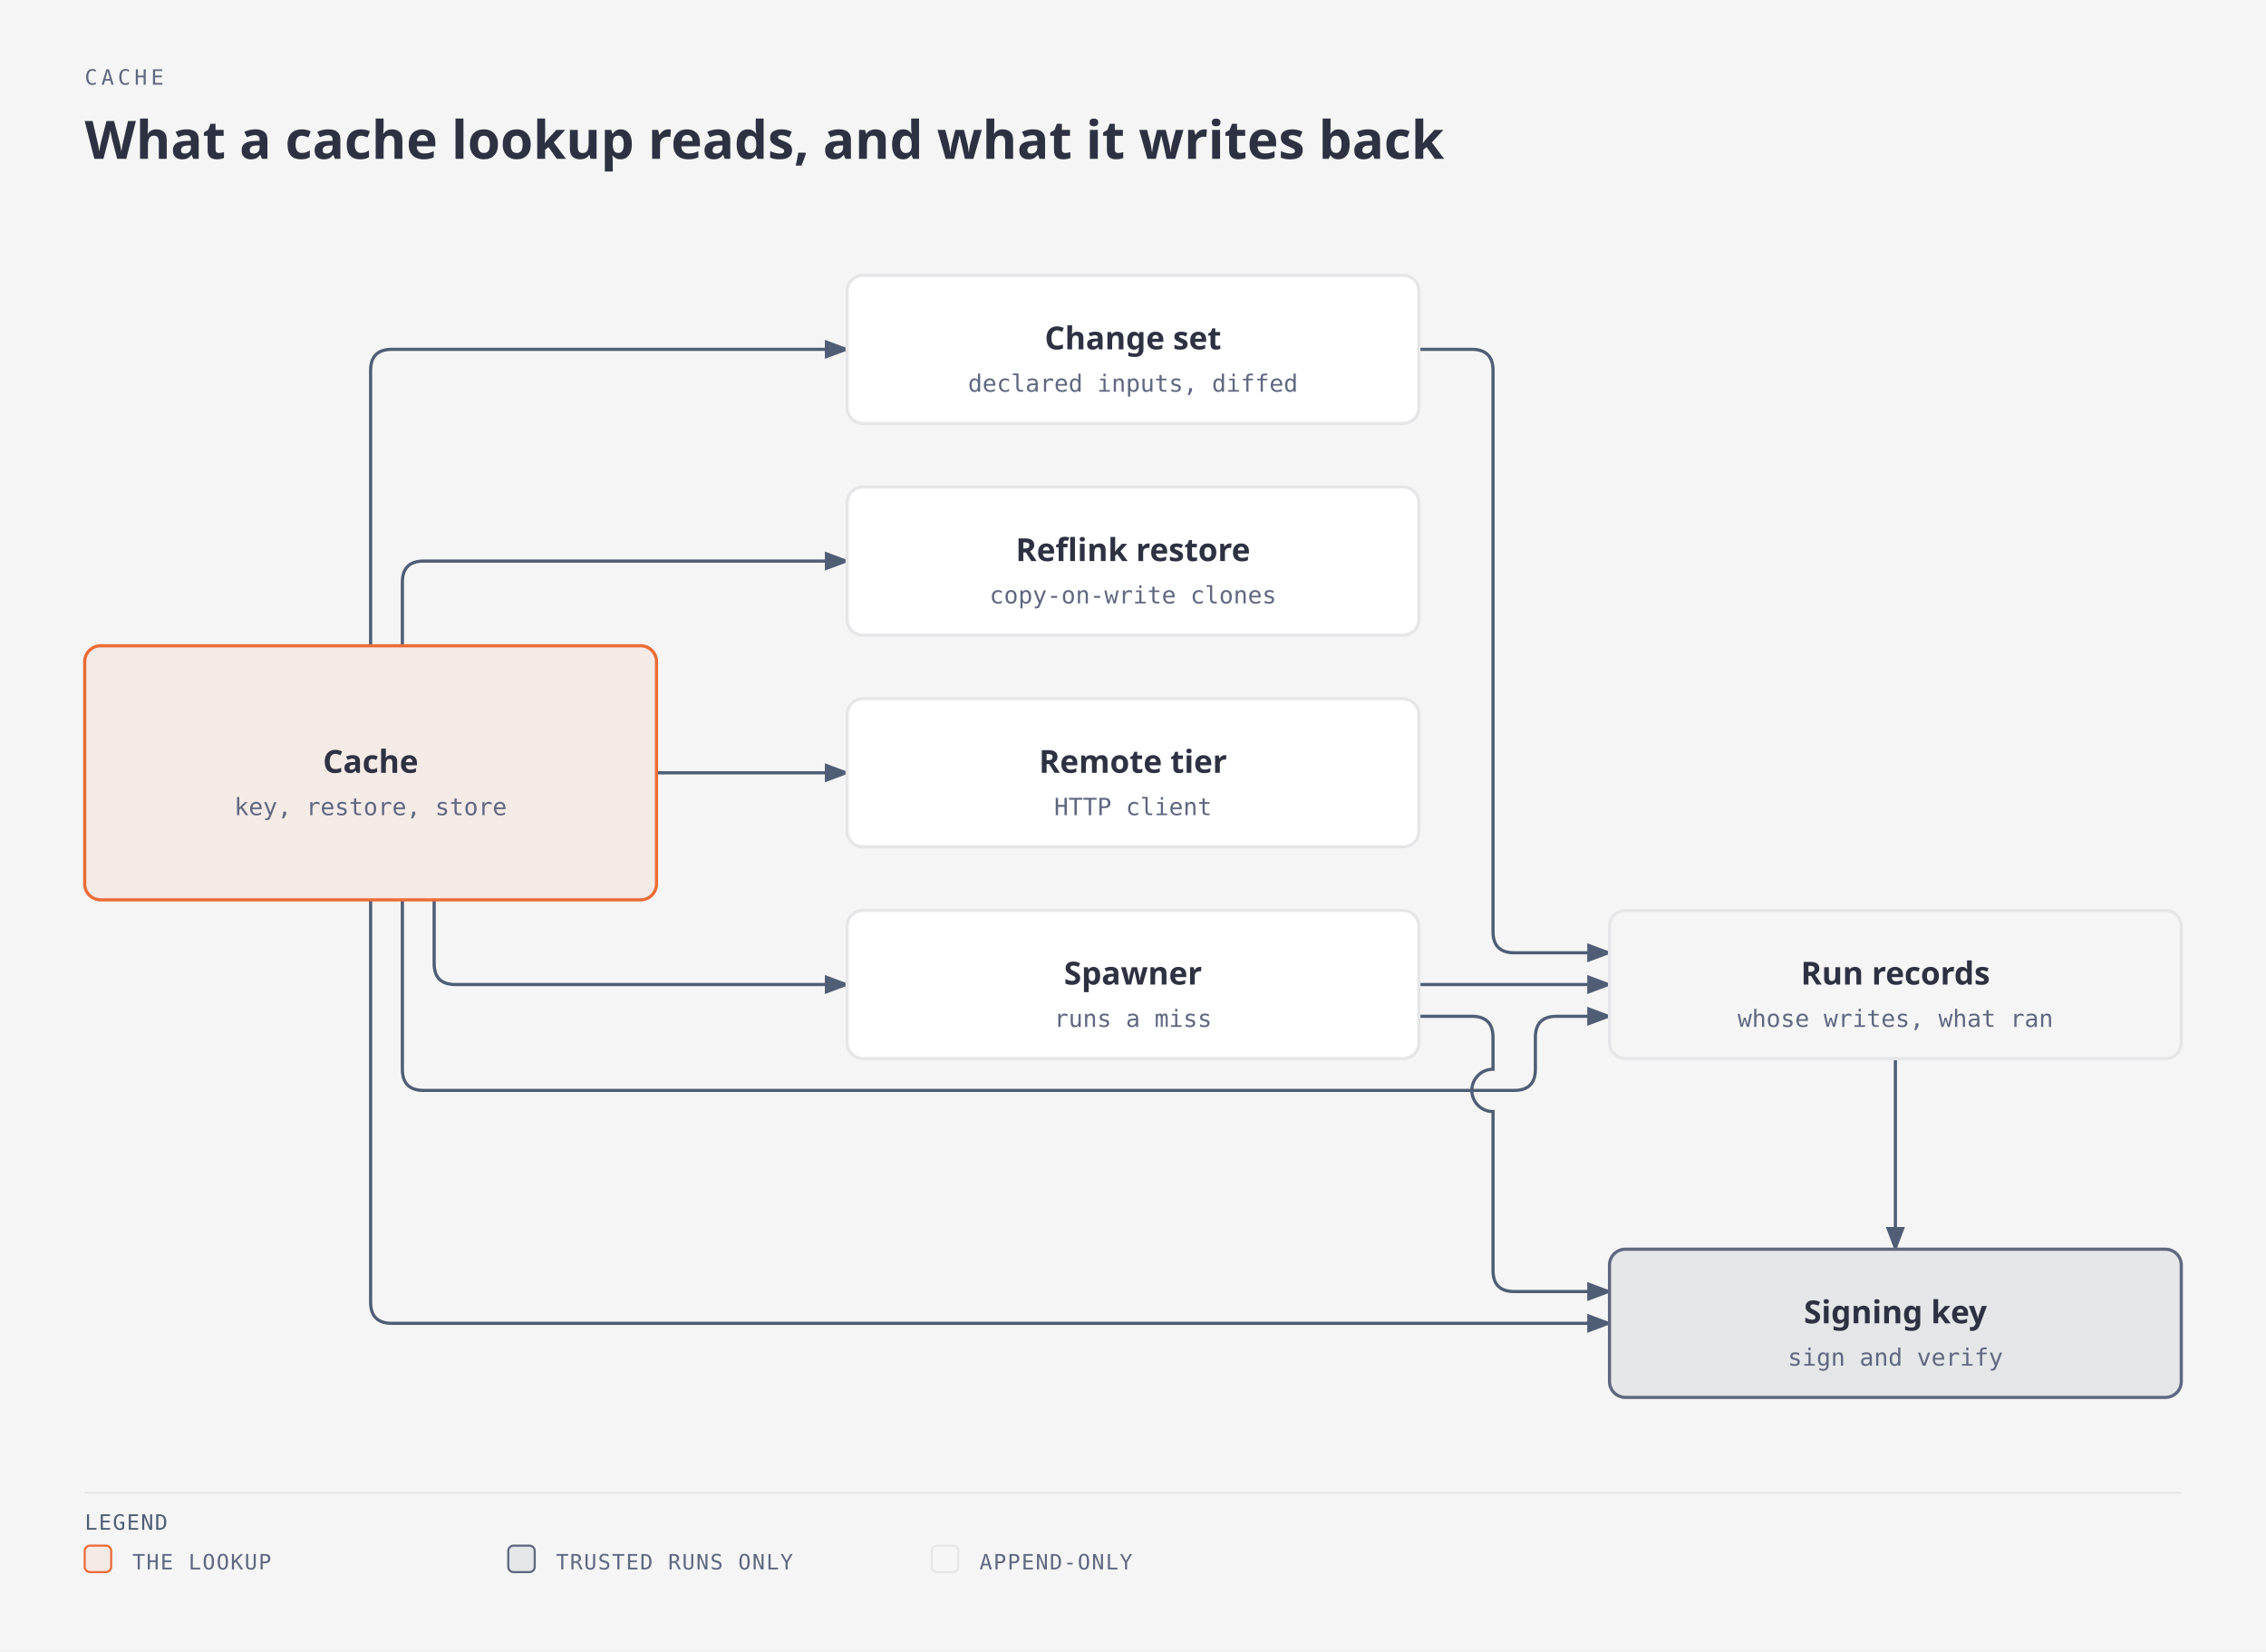
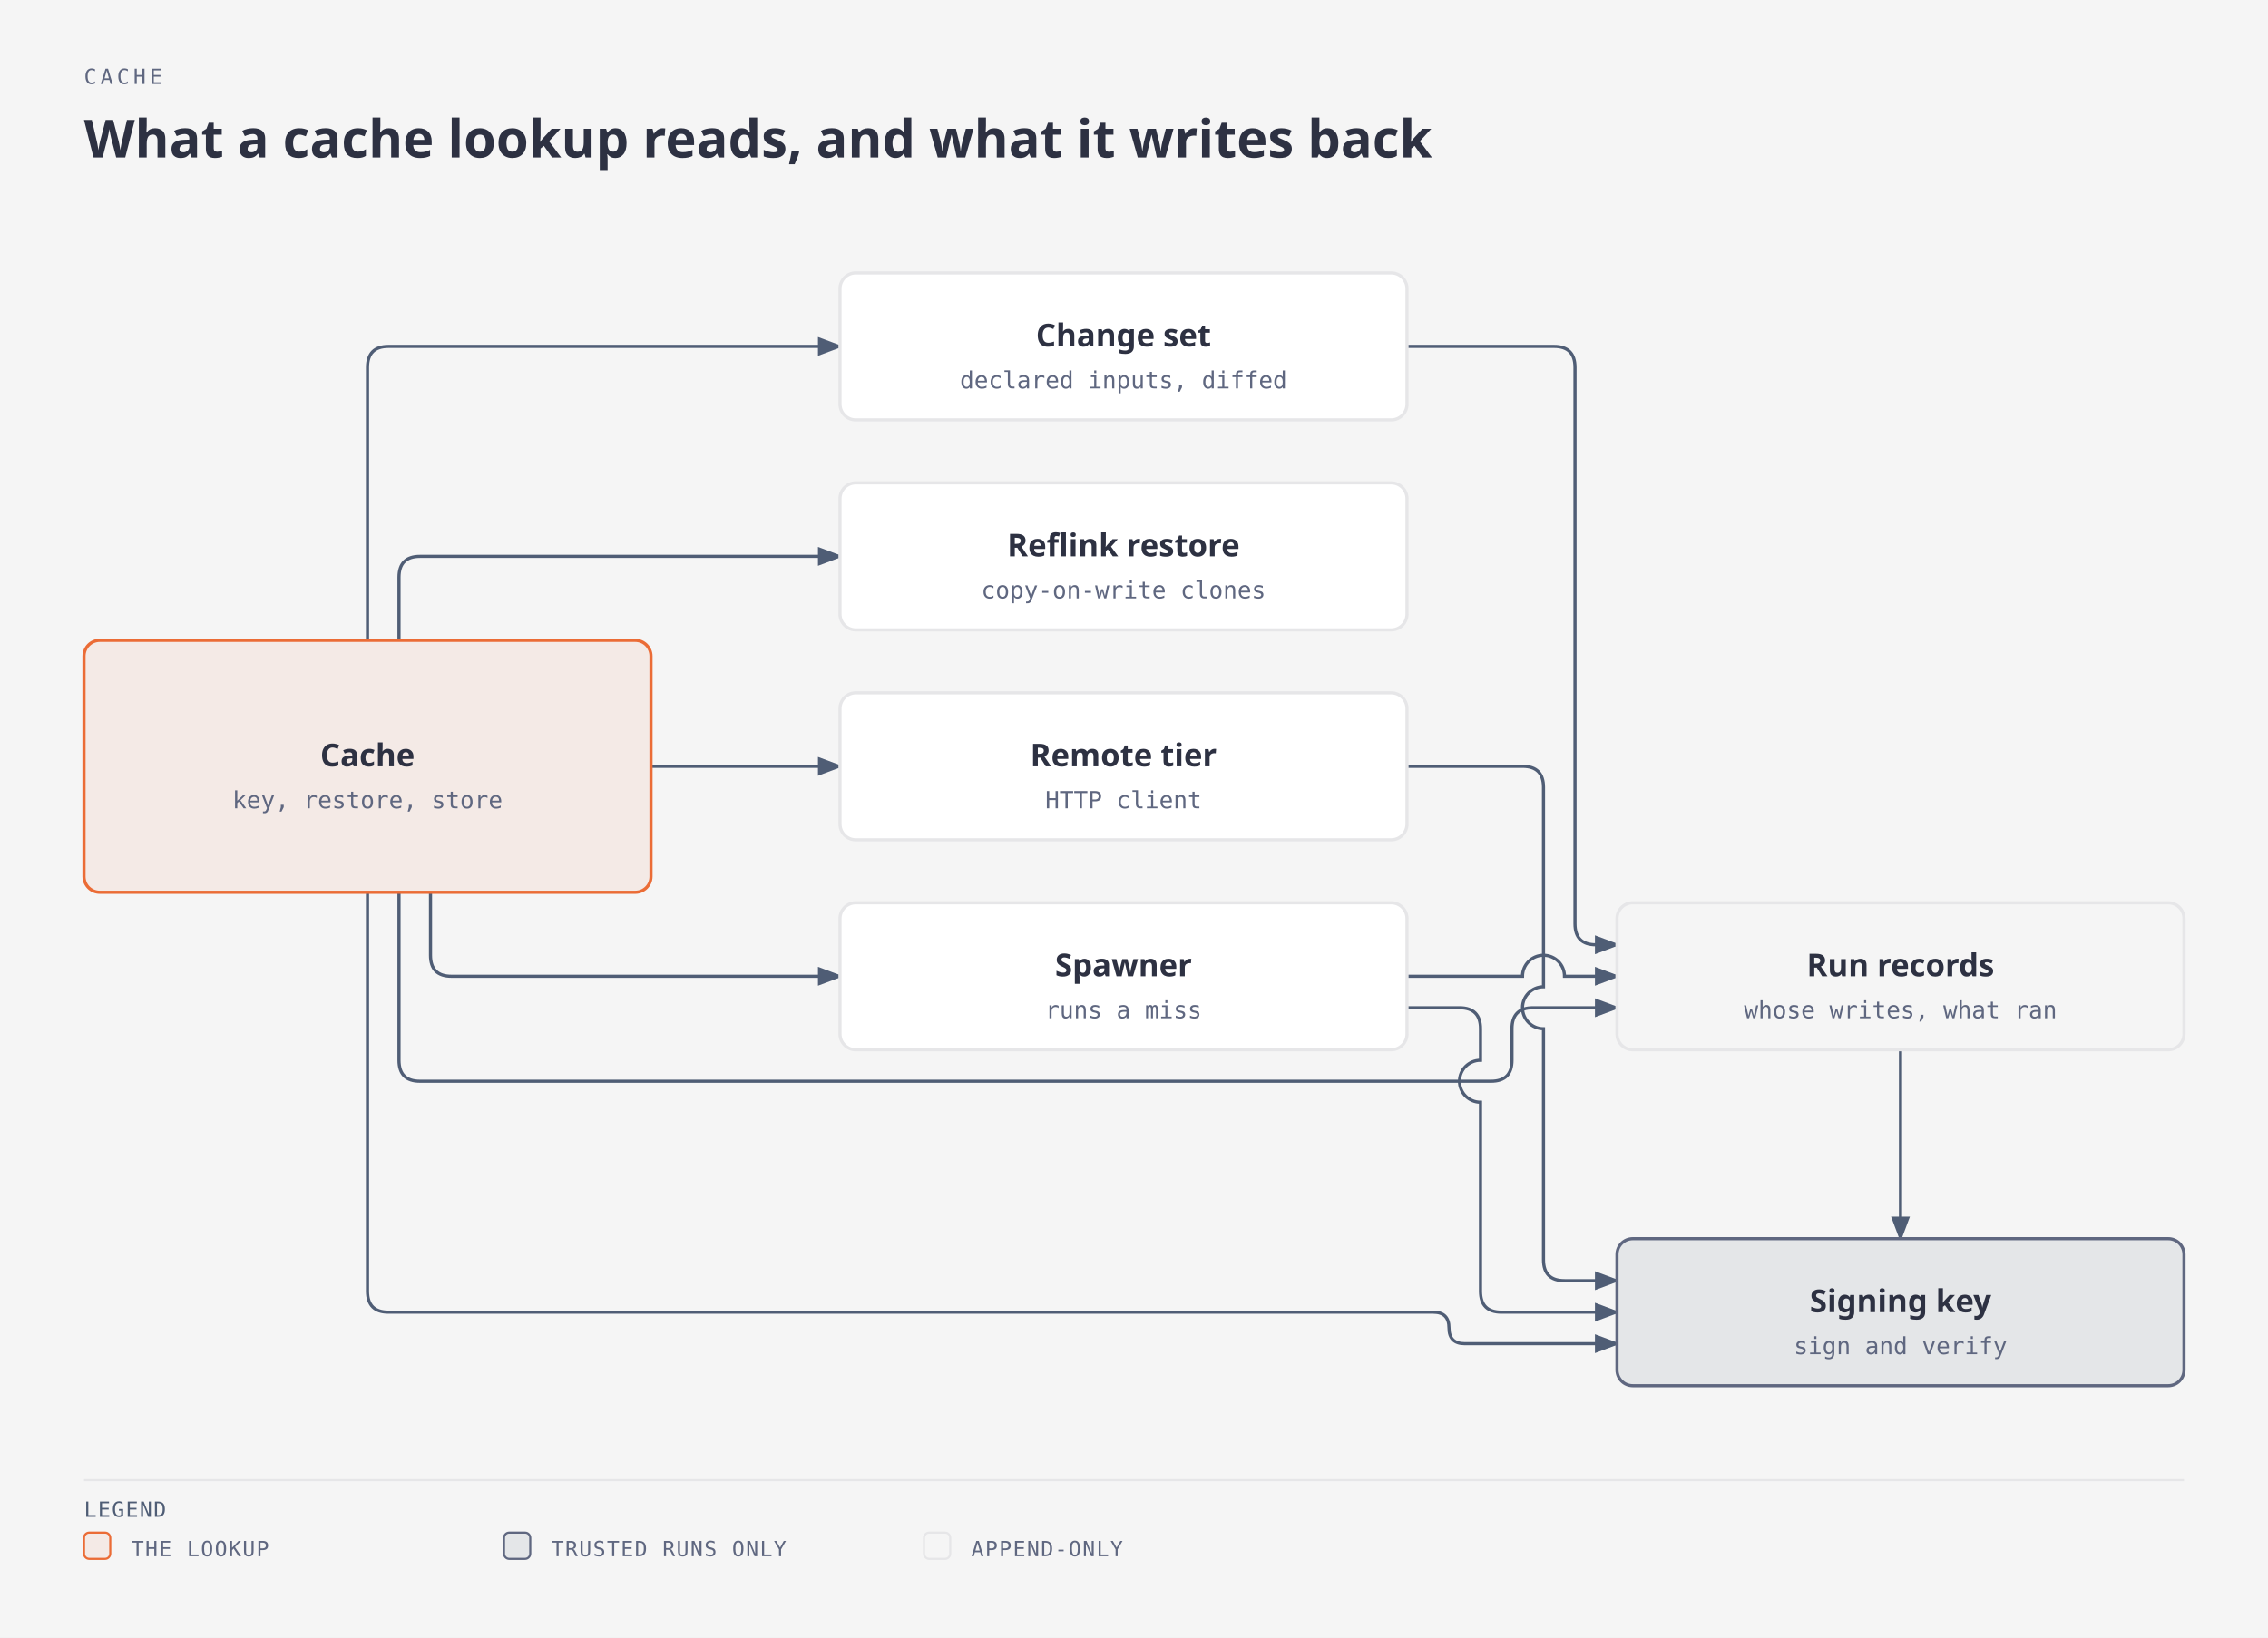
- <svg xmlns="http://www.w3.org/2000/svg" viewBox="0 0 856 624" width="856" height="624" role="img" aria-labelledby="cache-internals-title cache-internals-desc" class="magus-diagram">
+ <svg xmlns="http://www.w3.org/2000/svg" viewBox="0 0 864 624" width="864" height="624" role="img" aria-labelledby="cache-internals-title cache-internals-desc" class="magus-diagram">
  <defs>
    <marker id="cache-internals-arrow-default" markerWidth="8" markerHeight="6" refX="7" refY="3" orient="auto">
      <polygon points="0 0, 8 3, 0 6" fill="#4f5d75" />
    </marker>
    <marker id="cache-internals-arrow-accent" markerWidth="8" markerHeight="6" refX="7" refY="3" orient="auto">
      <polygon points="0 0, 8 3, 0 6" fill="#eb6c36" />
    </marker>
    <marker id="cache-internals-arrow-link" markerWidth="8" markerHeight="6" refX="7" refY="3" orient="auto">
      <polygon points="0 0, 8 3, 0 6" fill="#2e5aa8" />
    </marker>
  </defs>
  <rect width="100%" height="100%" fill="#f5f5f5" />
  <text x="32" y="32" fill="#5f6780" font-family="monospace" font-size="8" style="font-variant-ligatures:none" letter-spacing="0.18em">CACHE</text>
  <text x="32" y="60" fill="#2d3142" font-family="sans-serif" font-size="20" font-weight="600">What a cache lookup reads, and what it writes back</text>
  <g transform="translate(0,40)">
    <path data-edge="internal/cache-&gt;internal/changeset" id="cache-internals-edge-internal_2fcache-internal_2fchangeset" d="M 140 204 L 140 100 Q 140 92 148 92 L 320 92" fill="none" stroke="#4f5d75" stroke-width="1.2" marker-end="url(#cache-internals-arrow-default)" />
    <path data-edge="internal/cache-&gt;internal/cache/reflink" id="cache-internals-edge-internal_2fcache-internal_2fcache_2freflink" d="M 152 204 L 152 180 Q 152 172 160 172 L 320 172" fill="none" stroke="#4f5d75" stroke-width="1.2" marker-end="url(#cache-internals-arrow-default)" />
    <path data-edge="internal/cache-&gt;internal/httpx" id="cache-internals-edge-internal_2fcache-internal_2fhttpx" d="M 248 252 L 320 252" fill="none" stroke="#4f5d75" stroke-width="1.2" marker-end="url(#cache-internals-arrow-default)" />
    <path data-edge="internal/cache-&gt;internal/proc/spawn" id="cache-internals-edge-internal_2fcache-internal_2fproc_2fspawn" d="M 164 300 L 164 324 Q 164 332 172 332 L 320 332" fill="none" stroke="#4f5d75" stroke-width="1.2" marker-end="url(#cache-internals-arrow-default)" />
-     <path data-edge="internal/cache-&gt;group:Run records" id="cache-internals-edge-internal_2fcache-group_3aRun_20records" d="M 152 300 L 152 364 Q 152 372 160 372 L 572 372 Q 580 372 580 364 L 580 352 Q 580 344 588 344 L 608 344" fill="none" stroke="#4f5d75" stroke-width="1.2" marker-end="url(#cache-internals-arrow-default)" />
-     <path data-edge="internal/cache-&gt;internal/secret" id="cache-internals-edge-internal_2fcache-internal_2fsecret" d="M 140 300 L 140 452 Q 140 460 148 460 L 608 460" fill="none" stroke="#4f5d75" stroke-width="1.2" marker-end="url(#cache-internals-arrow-default)" />
-     <path data-edge="internal/changeset-&gt;group:Run records" id="cache-internals-edge-internal_2fchangeset-group_3aRun_20records" d="M 536 92 L 556 92 Q 564 92 564 100 L 564 312 Q 564 320 572 320 L 608 320" fill="none" stroke="#4f5d75" stroke-width="1.2" marker-end="url(#cache-internals-arrow-default)" />
-     <path data-edge="internal/proc/spawn-&gt;group:Run records" id="cache-internals-edge-internal_2fproc_2fspawn-group_3aRun_20records" d="M 536 332 L 608 332" fill="none" stroke="#4f5d75" stroke-width="1.2" marker-end="url(#cache-internals-arrow-default)" />
-     <path data-edge="internal/proc/spawn-&gt;internal/secret" id="cache-internals-edge-internal_2fproc_2fspawn-internal_2fsecret" d="M 536 344 L 556 344 Q 564 344 564 352 L 564 364 A 8 8 0 0 0 564 380 L 564 440 Q 564 448 572 448 L 608 448" fill="none" stroke="#4f5d75" stroke-width="1.2" marker-end="url(#cache-internals-arrow-default)" />
-     <path data-edge="group:Run records-&gt;internal/secret" id="cache-internals-edge-group_3aRun_20records-internal_2fsecret" d="M 716 360 L 716 432" fill="none" stroke="#4f5d75" stroke-width="1.2" marker-end="url(#cache-internals-arrow-default)" />
+     <path data-edge="internal/cache-&gt;group:Run records" id="cache-internals-edge-internal_2fcache-group_3aRun_20records" d="M 152 300 L 152 364 Q 152 372 160 372 L 568 372 Q 576 372 576 364 L 576 352 Q 576 344 584 344 L 616 344" fill="none" stroke="#4f5d75" stroke-width="1.2" marker-end="url(#cache-internals-arrow-default)" />
+     <path data-edge="internal/cache-&gt;libs/secrets" id="cache-internals-edge-internal_2fcache-libs_2fsecrets" d="M 140 300 L 140 452 Q 140 460 148 460 L 546 460 Q 552 460 552 466 L 552 466 Q 552 472 558 472 L 616 472" fill="none" stroke="#4f5d75" stroke-width="1.2" marker-end="url(#cache-internals-arrow-default)" />
+     <path data-edge="internal/changeset-&gt;group:Run records" id="cache-internals-edge-internal_2fchangeset-group_3aRun_20records" d="M 536 92 L 592 92 Q 600 92 600 100 L 600 312 Q 600 320 608 320 L 616 320" fill="none" stroke="#4f5d75" stroke-width="1.2" marker-end="url(#cache-internals-arrow-default)" />
+     <path data-edge="internal/httpx-&gt;libs/secrets" id="cache-internals-edge-internal_2fhttpx-libs_2fsecrets" d="M 536 252 L 580 252 Q 588 252 588 260 L 588 336 A 8 8 0 0 0 588 352 L 588 440 Q 588 448 596 448 L 616 448" fill="none" stroke="#4f5d75" stroke-width="1.2" marker-end="url(#cache-internals-arrow-default)" />
+     <path data-edge="internal/proc/spawn-&gt;group:Run records" id="cache-internals-edge-internal_2fproc_2fspawn-group_3aRun_20records" d="M 536 332 L 580 332 A 8 8 0 0 1 596 332 L 616 332" fill="none" stroke="#4f5d75" stroke-width="1.2" marker-end="url(#cache-internals-arrow-default)" />
+     <path data-edge="internal/proc/spawn-&gt;libs/secrets" id="cache-internals-edge-internal_2fproc_2fspawn-libs_2fsecrets" d="M 536 344 L 556 344 Q 564 344 564 352 L 564 364 A 8 8 0 0 0 564 380 L 564 452 Q 564 460 572 460 L 616 460" fill="none" stroke="#4f5d75" stroke-width="1.2" marker-end="url(#cache-internals-arrow-default)" />
+     <path data-edge="group:Run records-&gt;libs/secrets" id="cache-internals-edge-group_3aRun_20records-libs_2fsecrets" d="M 724 360 L 724 432" fill="none" stroke="#4f5d75" stroke-width="1.2" marker-end="url(#cache-internals-arrow-default)" />
    <g data-node="internal/cache" data-anchor="internal/cache">
      <rect x="32" y="204" width="216" height="96" rx="6" fill="#f5f5f5" />
      <rect x="32" y="204" width="216" height="96" rx="6" fill="#f4eae6" stroke="#eb6c36" stroke-width="1.2" />
      <text x="140" y="252" fill="#2d3142" font-family="sans-serif" font-size="12" font-weight="600" text-anchor="middle">Cache</text>
      <text x="140" y="268" fill="#5f6780" font-family="monospace" font-size="9" style="font-variant-ligatures:none" text-anchor="middle">key, restore, store</text>
    </g>
    <g data-node="internal/changeset" data-anchor="internal/changeset">
      <rect x="320" y="64" width="216" height="56" rx="6" fill="#f5f5f5" />
      <rect x="320" y="64" width="216" height="56" rx="6" fill="#ffffff" stroke="#e6e6e8" stroke-width="1.2" />
      <text x="428" y="92" fill="#2d3142" font-family="sans-serif" font-size="12" font-weight="600" text-anchor="middle">Change set</text>
      <text x="428" y="108" fill="#5f6780" font-family="monospace" font-size="9" style="font-variant-ligatures:none" text-anchor="middle">declared inputs, diffed</text>
    </g>
    <g data-node="internal/cache/reflink" data-anchor="internal/cache/reflink">
      <rect x="320" y="144" width="216" height="56" rx="6" fill="#f5f5f5" />
      <rect x="320" y="144" width="216" height="56" rx="6" fill="#ffffff" stroke="#e6e6e8" stroke-width="1.2" />
      <text x="428" y="172" fill="#2d3142" font-family="sans-serif" font-size="12" font-weight="600" text-anchor="middle">Reflink restore</text>
      <text x="428" y="188" fill="#5f6780" font-family="monospace" font-size="9" style="font-variant-ligatures:none" text-anchor="middle">copy-on-write clones</text>
    </g>
    <g data-node="internal/httpx" data-anchor="internal/httpx">
      <rect x="320" y="224" width="216" height="56" rx="6" fill="#f5f5f5" />
      <rect x="320" y="224" width="216" height="56" rx="6" fill="#ffffff" stroke="#e6e6e8" stroke-width="1.2" />
      <text x="428" y="252" fill="#2d3142" font-family="sans-serif" font-size="12" font-weight="600" text-anchor="middle">Remote tier</text>
      <text x="428" y="268" fill="#5f6780" font-family="monospace" font-size="9" style="font-variant-ligatures:none" text-anchor="middle">HTTP client</text>
    </g>
    <g data-node="internal/proc/spawn" data-anchor="internal/proc/spawn">
      <rect x="320" y="304" width="216" height="56" rx="6" fill="#f5f5f5" />
      <rect x="320" y="304" width="216" height="56" rx="6" fill="#ffffff" stroke="#e6e6e8" stroke-width="1.2" />
      <text x="428" y="332" fill="#2d3142" font-family="sans-serif" font-size="12" font-weight="600" text-anchor="middle">Spawner</text>
      <text x="428" y="348" fill="#5f6780" font-family="monospace" font-size="9" style="font-variant-ligatures:none" text-anchor="middle">runs a miss</text>
    </g>
    <g data-node="group:Run records">
-       <rect x="608" y="304" width="216" height="56" rx="6" fill="#f5f5f5" />
-       <rect x="608" y="304" width="216" height="56" rx="6" fill="#f5f5f5" stroke="#e6e6e8" stroke-width="1.2" />
-       <text x="716" y="332" fill="#2d3142" font-family="sans-serif" font-size="12" font-weight="600" text-anchor="middle">Run records</text>
-       <text x="716" y="348" fill="#5f6780" font-family="monospace" font-size="9" style="font-variant-ligatures:none" text-anchor="middle">whose writes, what ran</text>
+       <rect x="616" y="304" width="216" height="56" rx="6" fill="#f5f5f5" />
+       <rect x="616" y="304" width="216" height="56" rx="6" fill="#f5f5f5" stroke="#e6e6e8" stroke-width="1.2" />
+       <text x="724" y="332" fill="#2d3142" font-family="sans-serif" font-size="12" font-weight="600" text-anchor="middle">Run records</text>
+       <text x="724" y="348" fill="#5f6780" font-family="monospace" font-size="9" style="font-variant-ligatures:none" text-anchor="middle">whose writes, what ran</text>
    </g>
-     <g data-node="internal/secret" data-anchor="internal/secret">
-       <rect x="608" y="432" width="216" height="56" rx="6" fill="#f5f5f5" />
-       <rect x="608" y="432" width="216" height="56" rx="6" fill="#4f5d75" stroke="#5f6780" fill-opacity="0.1" stroke-width="1.2" />
-       <text x="716" y="460" fill="#2d3142" font-family="sans-serif" font-size="12" font-weight="600" text-anchor="middle">Signing key</text>
-       <text x="716" y="476" fill="#5f6780" font-family="monospace" font-size="9" style="font-variant-ligatures:none" text-anchor="middle">sign and verify</text>
+     <g data-node="libs/secrets" data-anchor="libs/secrets">
+       <rect x="616" y="432" width="216" height="56" rx="6" fill="#f5f5f5" />
+       <rect x="616" y="432" width="216" height="56" rx="6" fill="#4f5d75" stroke="#5f6780" fill-opacity="0.1" stroke-width="1.2" />
+       <text x="724" y="460" fill="#2d3142" font-family="sans-serif" font-size="12" font-weight="600" text-anchor="middle">Signing key</text>
+       <text x="724" y="476" fill="#5f6780" font-family="monospace" font-size="9" style="font-variant-ligatures:none" text-anchor="middle">sign and verify</text>
    </g>
-     <line x1="32" y1="524" x2="824" y2="524" stroke="#e6e6e8" stroke-width="0.8" />
+     <line x1="32" y1="524" x2="832" y2="524" stroke="#e6e6e8" stroke-width="0.8" />
    <text x="32" y="538" fill="#4f5d75" font-family="monospace" font-size="8" style="font-variant-ligatures:none" letter-spacing="0.06em">LEGEND</text>
    <rect x="32" y="544" width="10" height="10" rx="2" fill="#f4eae6" stroke="#eb6c36" stroke-width="0.8" />
    <text x="50" y="553" fill="#5f6780" font-family="monospace" font-size="8" style="font-variant-ligatures:none" letter-spacing="0.06em">THE LOOKUP</text>
    <rect x="192" y="544" width="10" height="10" rx="2" fill="#4f5d75" stroke="#5f6780" fill-opacity="0.1" stroke-width="0.8" />
    <text x="210" y="553" fill="#5f6780" font-family="monospace" font-size="8" style="font-variant-ligatures:none" letter-spacing="0.06em">TRUSTED RUNS ONLY</text>
    <rect x="352" y="544" width="10" height="10" rx="2" fill="#f5f5f5" stroke="#e6e6e8" stroke-width="0.8" />
    <text x="370" y="553" fill="#5f6780" font-family="monospace" font-size="8" style="font-variant-ligatures:none" letter-spacing="0.06em">APPEND-ONLY</text>
  </g>
</svg>
